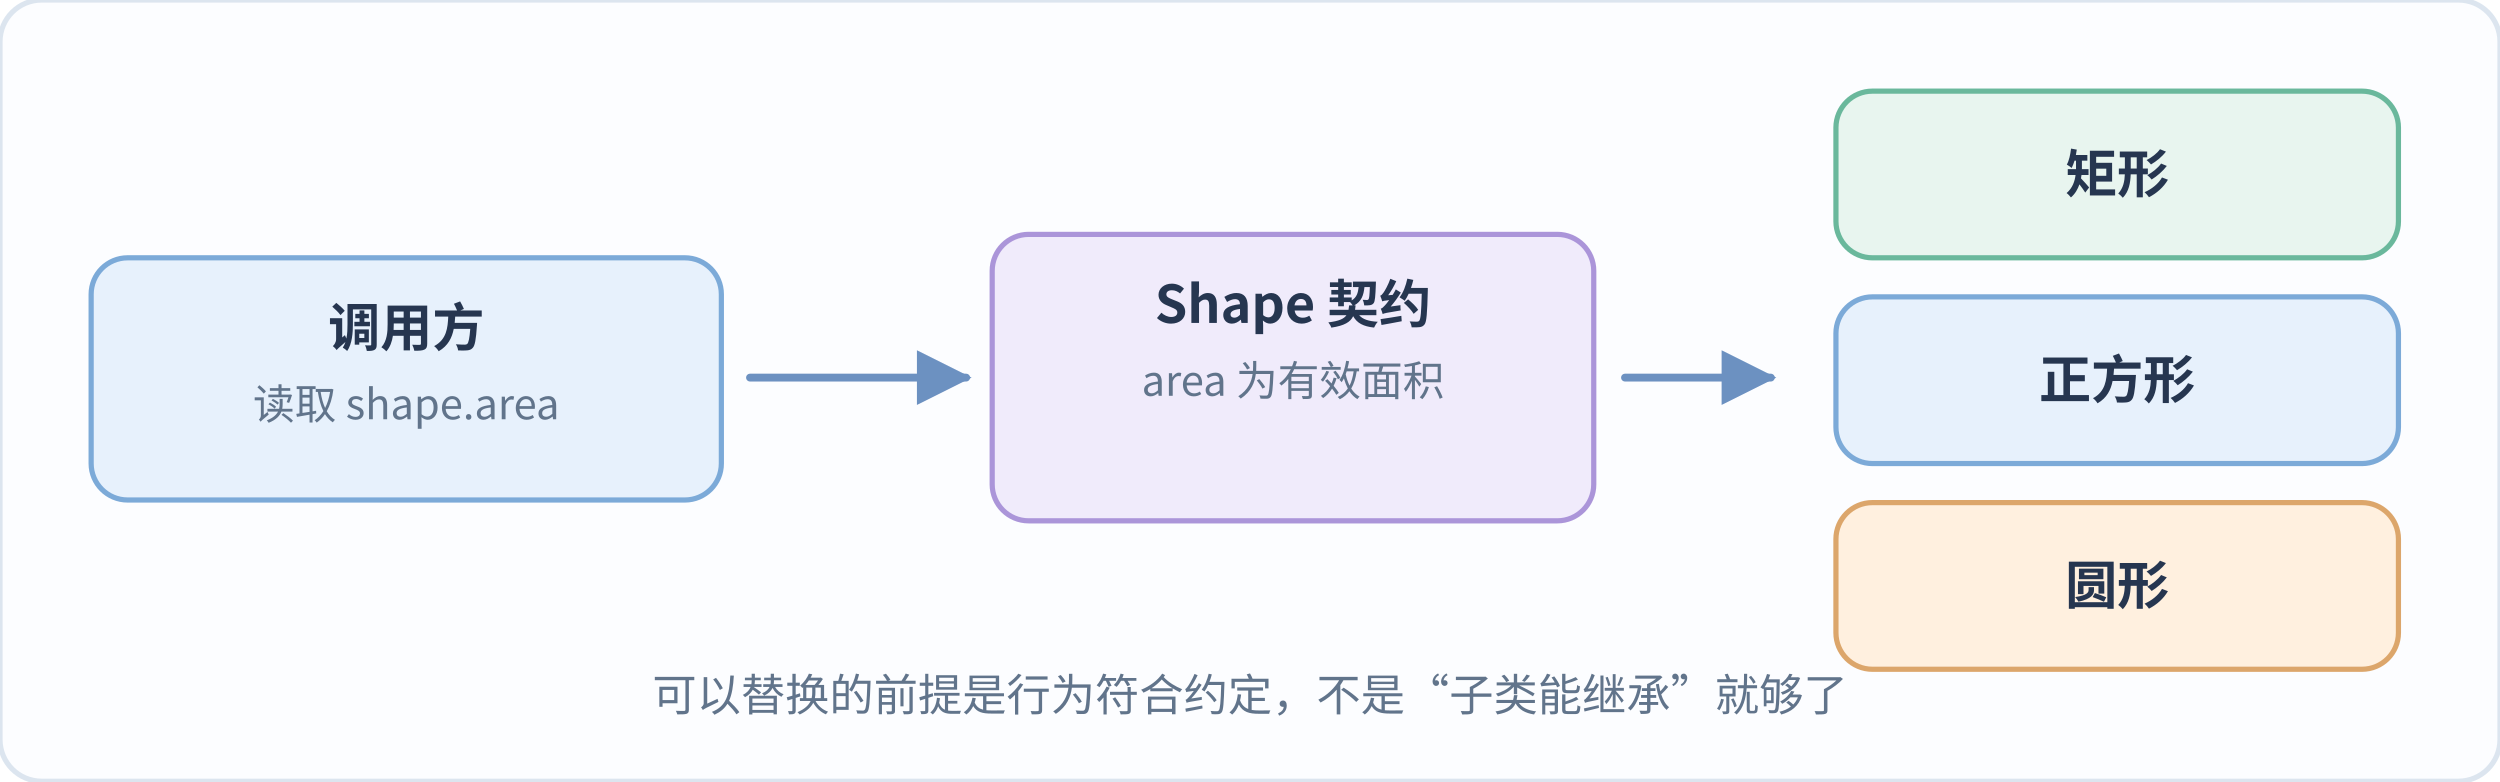
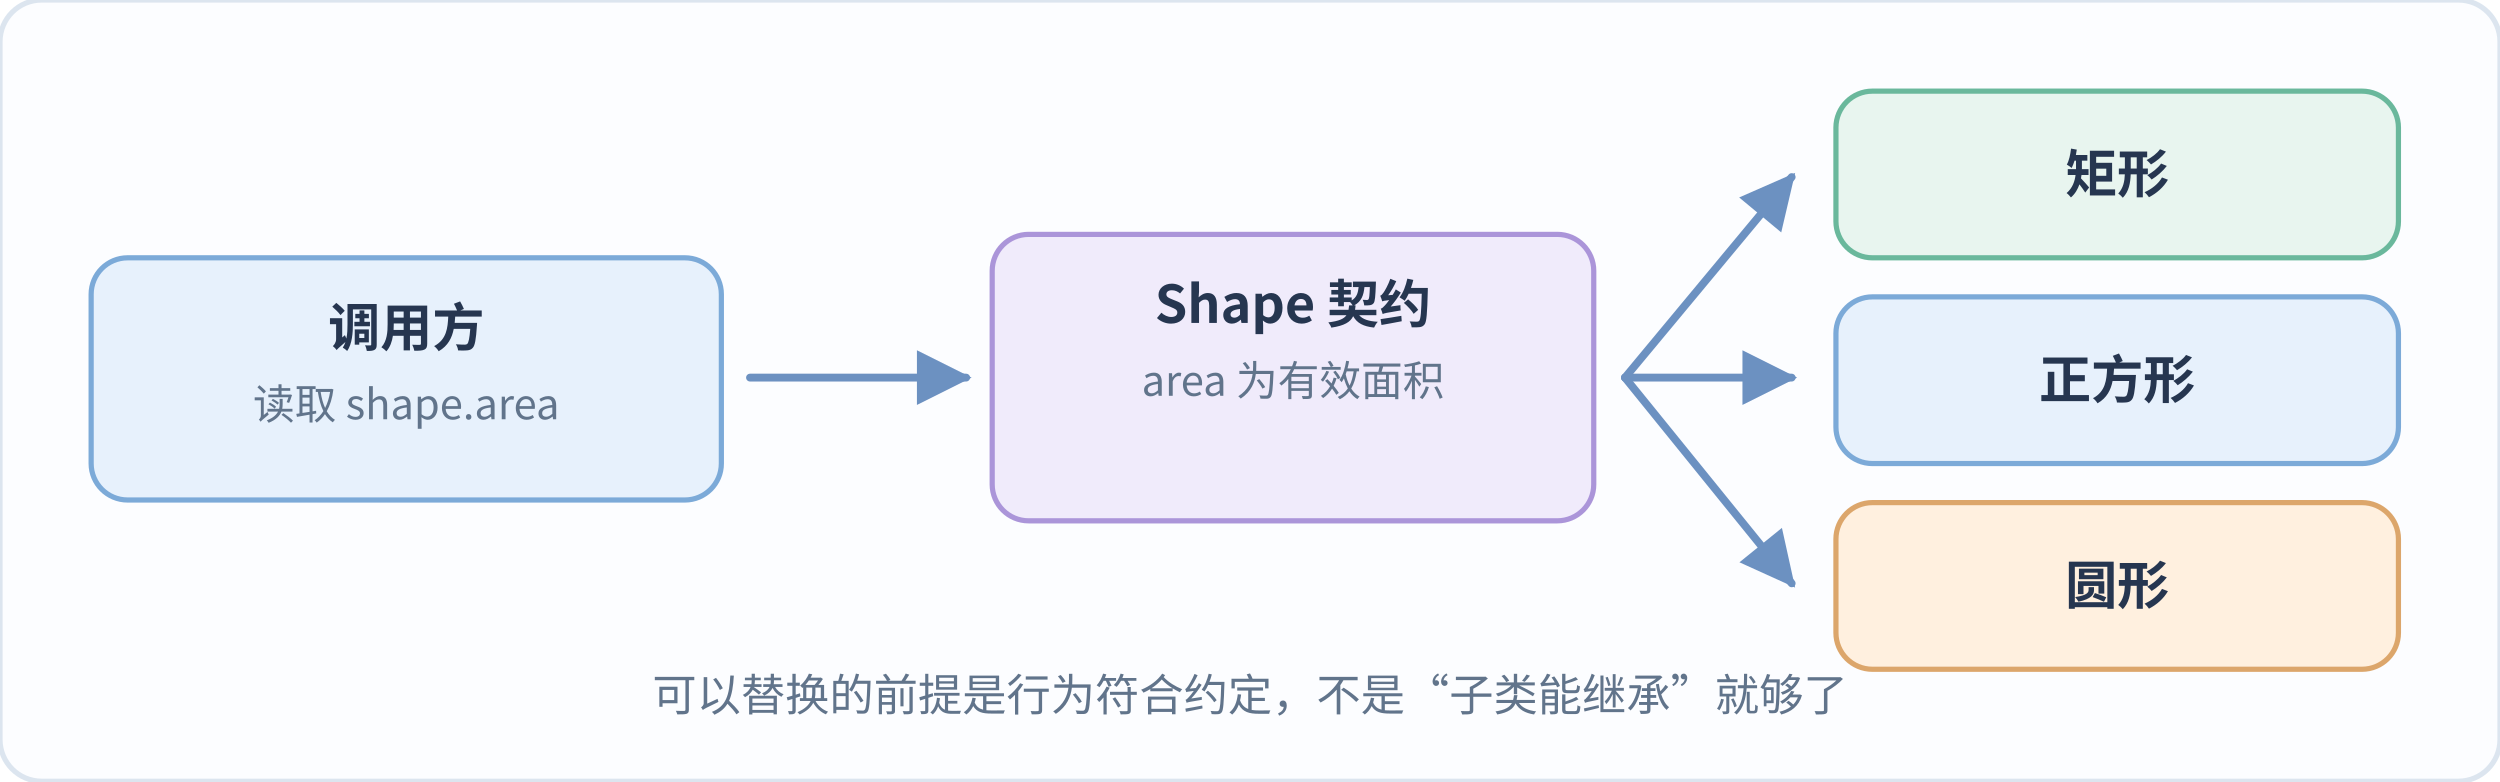
<svg xmlns="http://www.w3.org/2000/svg" width="960" height="300" viewBox="0 0 960 300" role="img" aria-labelledby="title desc">
  <defs>
    <marker id="arrow" viewBox="0 0 10 10" refX="9" refY="5" markerWidth="7" markerHeight="7" orient="auto">
      <path d="M0 0L10 5L0 10Z" fill="#6c91c1" />
    </marker>
  </defs>
  <rect width="960" height="300" rx="16" fill="#fcfdff" stroke="#dce5ef" stroke-width="2" />
  <g font-family="'Noto Sans CJK SC','Microsoft YaHei','PingFang SC',sans-serif">
    <rect x="35" y="99" width="242" height="93" rx="14" fill="#e7f1fc" stroke="#7caad8" stroke-width="2" />
    <text x="156" y="133" text-anchor="middle" font-size="20" font-weight="700" fill="#263650">调用方</text>
    <text x="156" y="161" text-anchor="middle" font-size="16" font-weight="450" fill="#61748b">读取 shape.area</text>
    <path d="M288 145 L371 145" stroke="#6c91c1" stroke-width="3" fill="none" stroke-linecap="round" marker-end="url(#arrow)" />
    <rect x="381" y="90" width="231" height="110" rx="14" fill="#f0ebfb" stroke="#ab95d9" stroke-width="2" />
    <text x="496.5" y="124" text-anchor="middle" font-size="20" font-weight="700" fill="#263650">Shape 契约</text>
    <text x="496.5" y="152" text-anchor="middle" font-size="16" font-weight="450" fill="#61748b">area 为有效面积</text>
-     <path d="M624 145 L680 145" stroke="#6c91c1" stroke-width="3" fill="none" stroke-linecap="round" marker-end="url(#arrow)" />
+     <path d="M624 145 L688 68" stroke="#6c91c1" stroke-width="3" fill="none" stroke-linecap="round" marker-end="url(#arrow)" />
+     <path d="M624 145 L688 145" stroke="#6c91c1" stroke-width="3" fill="none" stroke-linecap="round" marker-end="url(#arrow)" />
+     <path d="M624 145 L688 224" stroke="#6c91c1" stroke-width="3" fill="none" stroke-linecap="round" marker-end="url(#arrow)" />
    <rect x="705" y="35" width="216" height="64" rx="14" fill="#e8f5ef" stroke="#6ab89c" stroke-width="2" />
    <text x="813" y="74" text-anchor="middle" font-size="20" font-weight="650" fill="#263650">矩形</text>
    <rect x="705" y="114" width="216" height="64" rx="14" fill="#e7f1fc" stroke="#7caad8" stroke-width="2" />
    <text x="813" y="153" text-anchor="middle" font-size="20" font-weight="650" fill="#263650">正方形</text>
    <rect x="705" y="193" width="216" height="64" rx="14" fill="#fff0df" stroke="#dca66b" stroke-width="2" />
    <text x="813" y="232" text-anchor="middle" font-size="20" font-weight="650" fill="#263650">圆形</text>
    <text x="480" y="273" text-anchor="middle" font-size="17" font-weight="500" fill="#61748b">可以替换的前提是行为符合约定，不是“子类能继承”就够了</text>
  </g>
</svg>
